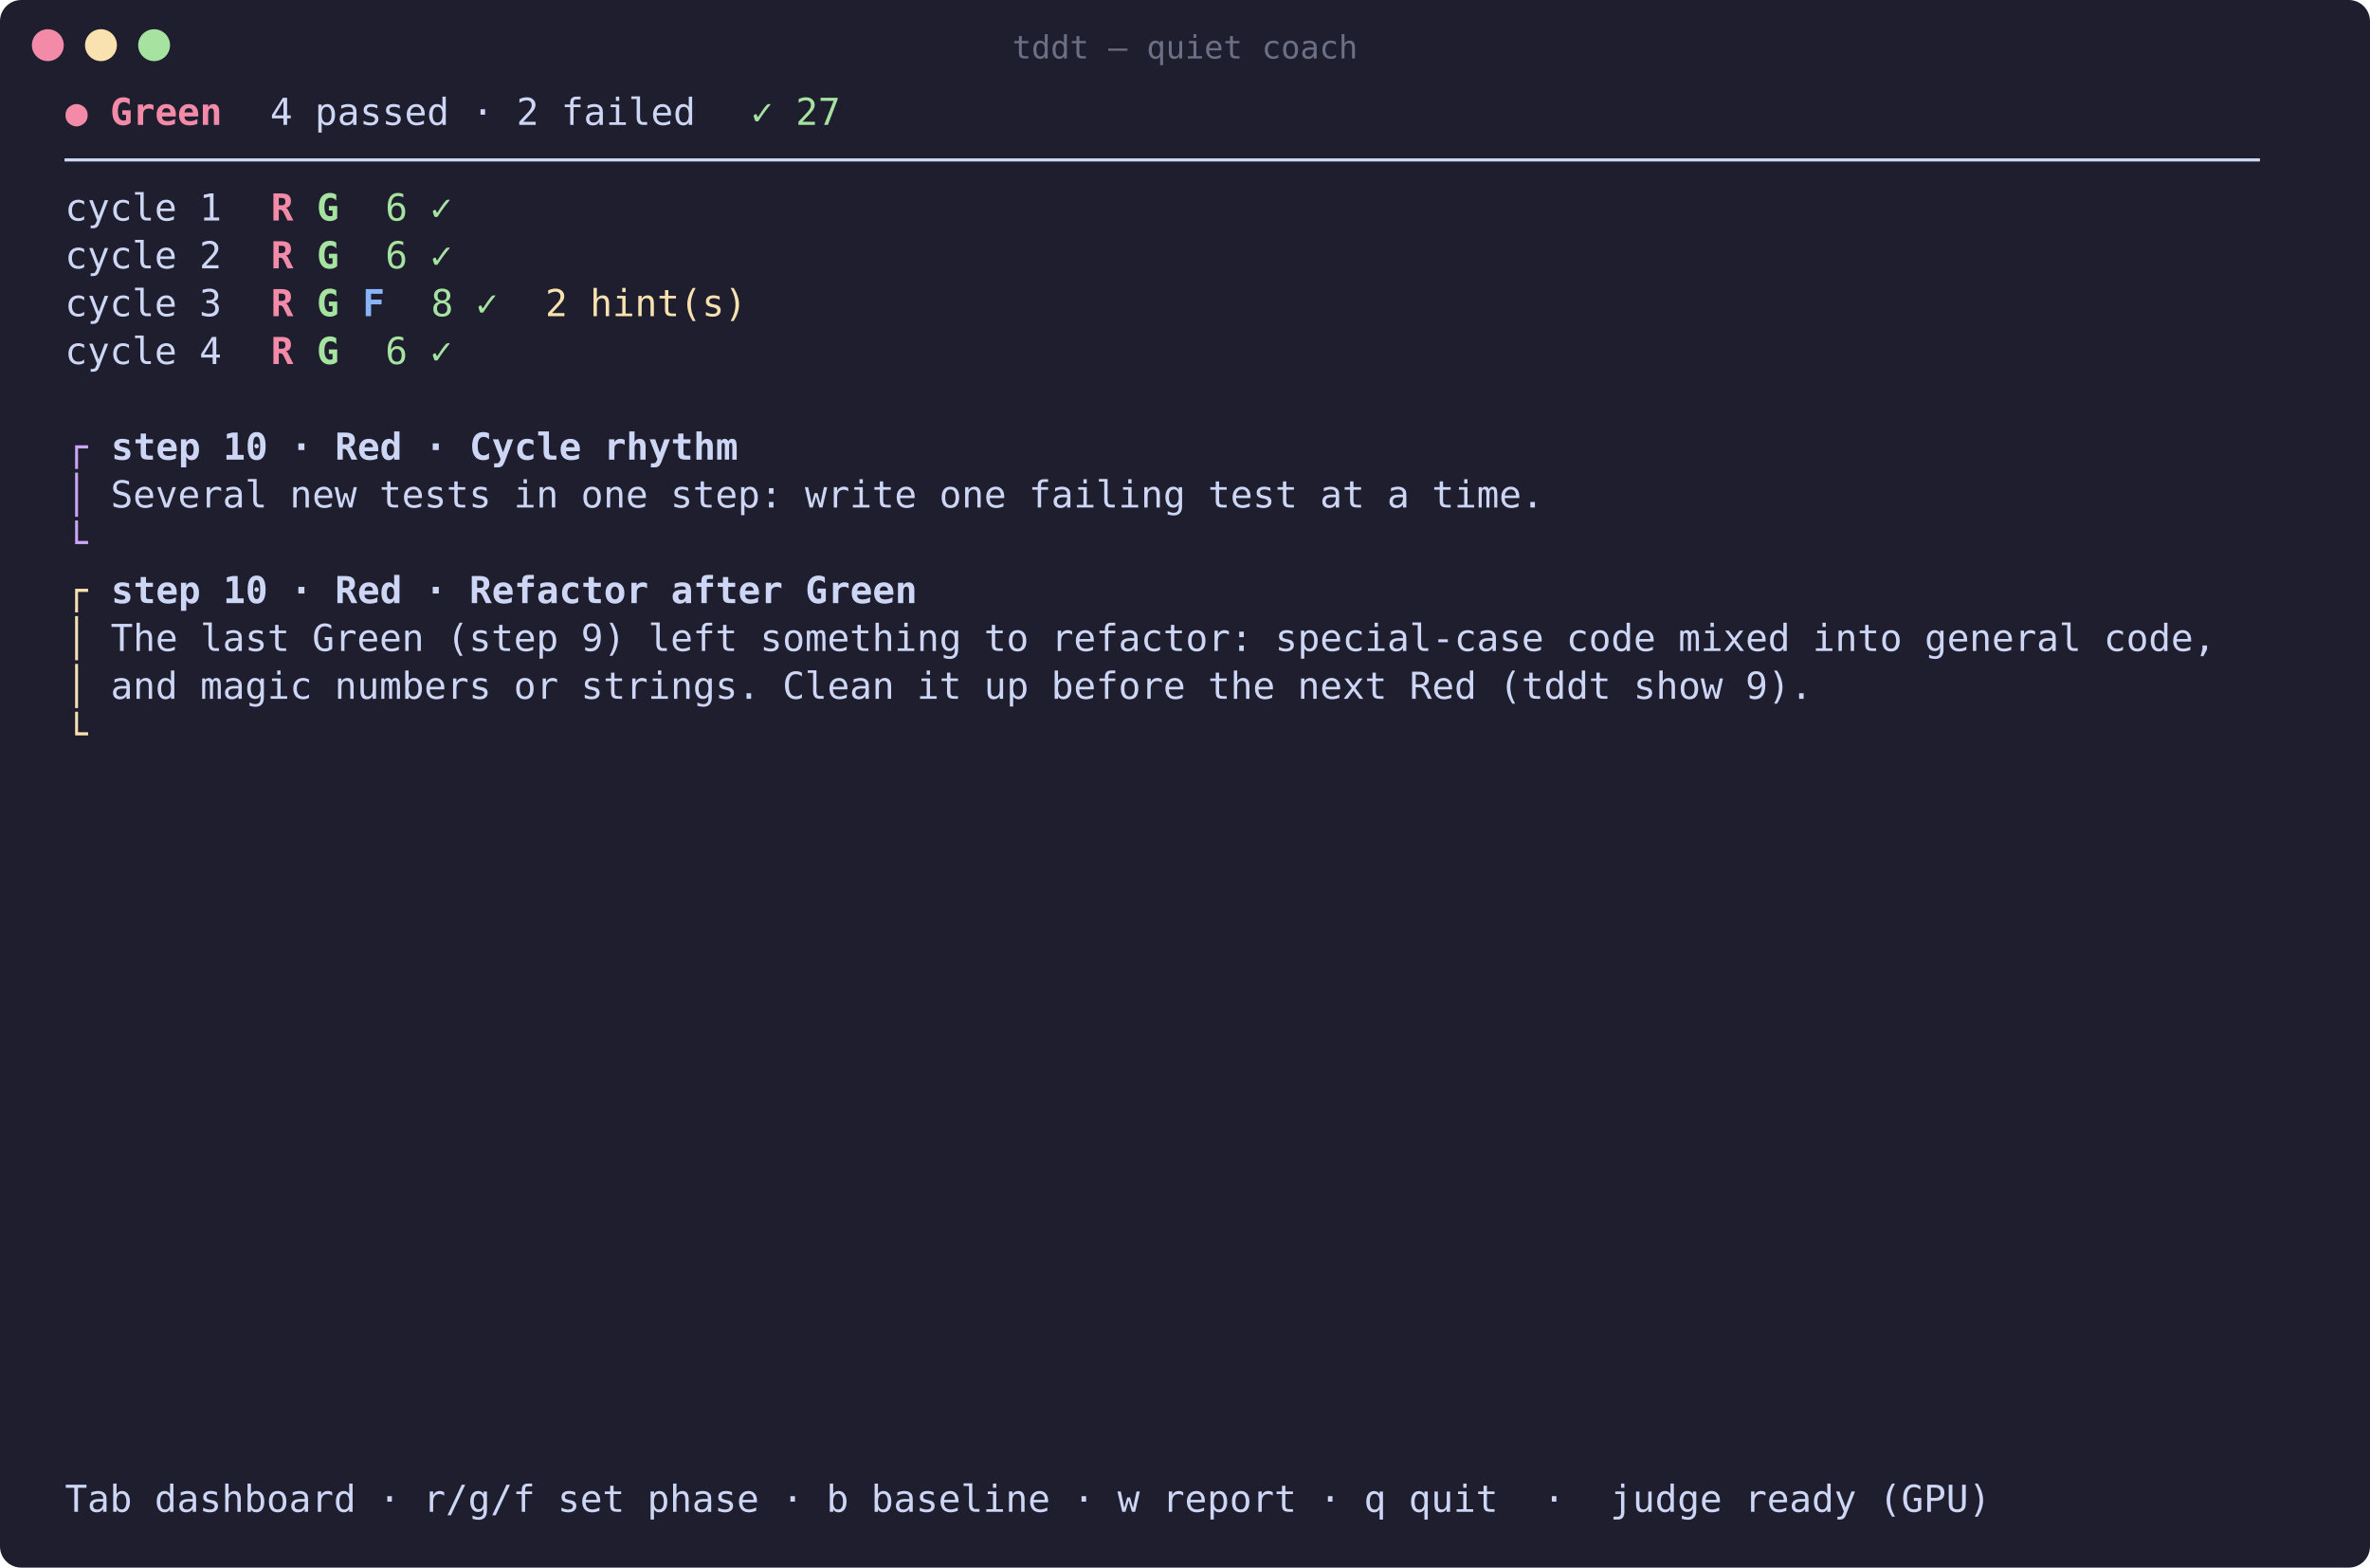
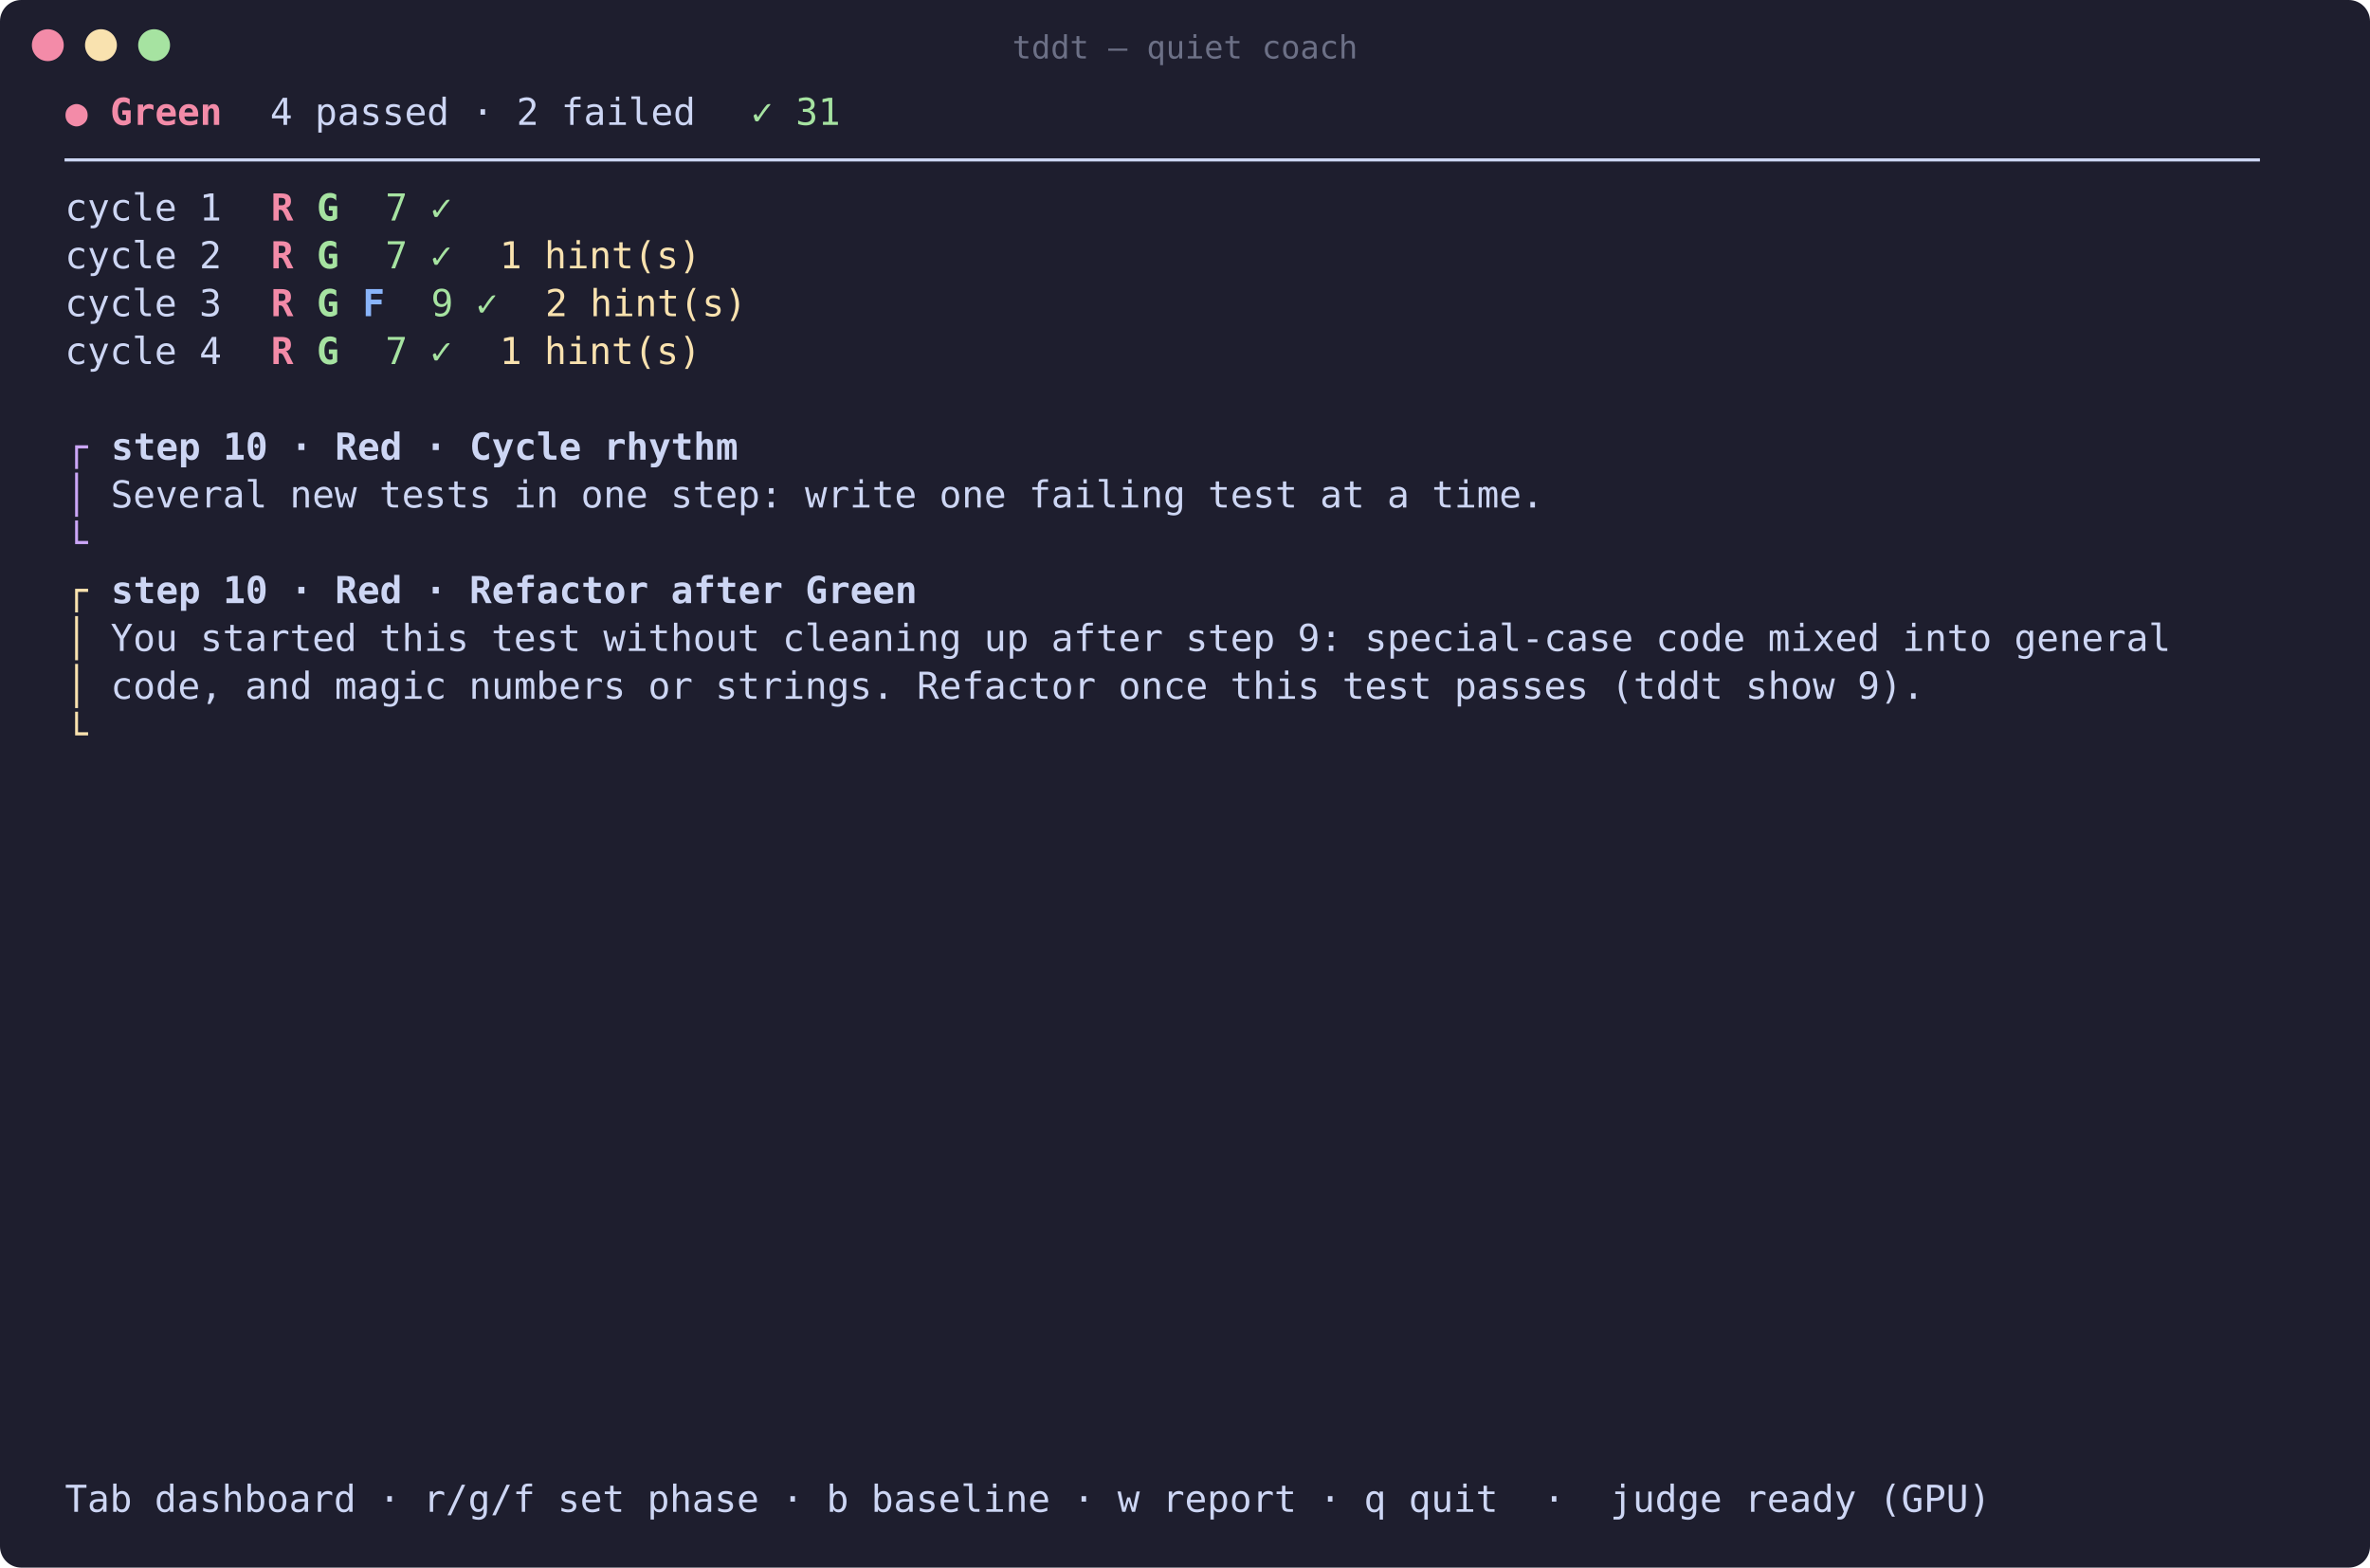
<svg xmlns="http://www.w3.org/2000/svg" width="892" height="590" viewBox="0 0 892 590" font-family="ui-monospace,SFMono-Regular,Menlo,Consolas,monospace" font-size="14">
  <rect width="892" height="590" rx="8" fill="#1e1e2e" />
  <circle cx="18" cy="17" r="6" fill="#f38ba8" />
  <circle cx="38" cy="17" r="6" fill="#f9e2af" />
  <circle cx="58" cy="17" r="6" fill="#a6e3a1" />
  <text x="446.0" y="22" fill="#6c7086" text-anchor="middle" font-size="12">tddt — quiet coach</text>
  <text x="24.6 33.2 41.8 50.4 59.0 67.6 76.2" y="47.0" fill="#f38ba8" font-weight="bold" xml:space="preserve">● Green</text>
  <text x="84.8 93.4 102.0 110.6 119.2 127.8 136.4 145.0 153.6 162.2 170.8 179.4 188.0 196.6 205.2 213.8 222.4 231.0 239.6 248.2 256.8" y="47.0" fill="#cdd6f4" xml:space="preserve">  4 passed · 2 failed</text>
-   <text x="282.6 291.2 299.8 308.4" y="47.0" fill="#a6e3a1" xml:space="preserve">✓ 27</text>
+   <text x="282.6 291.2 299.8 308.4" y="47.0" fill="#a6e3a1" xml:space="preserve">✓ 31</text>
  <text x="16.0 24.6 33.2 41.8 50.4 59.0 67.6 76.2 84.8 93.4 102.0 110.6 119.2 127.8 136.4 145.0 153.6 162.2 170.8 179.4 188.0 196.6 205.2 213.8 222.4 231.0 239.6 248.2 256.8 265.4 274.0 282.6 291.2 299.8 308.4 317.0 325.6 334.2 342.8 351.4 360.0 368.6 377.2 385.8 394.4 403.0 411.6 420.2 428.8 437.4 446.0 454.6 463.2 471.8 480.4 489.0 497.6 506.2 514.8 523.4 532.0 540.6 549.2 557.8 566.4 575.0 583.6 592.2 600.8 609.4 618.0 626.6 635.2 643.8 652.4 661.0 669.6 678.2 686.8 695.4 704.0 712.6 721.2 729.8 738.4 747.0 755.6 764.2 772.8 781.4 790.0 798.6 807.2 815.8 824.4 833.0 841.6 850.2 858.8" y="65.0" fill="#cdd6f4" xml:space="preserve"> ──────────────────────────────────────────────────────────────────────────────────────────────────</text>
  <text x="16.0 24.6 33.2 41.8 50.4 59.0 67.6 76.2" y="83.0" fill="#cdd6f4" xml:space="preserve"> cycle 1</text>
  <text x="102.0" y="83.0" fill="#f38ba8" font-weight="bold" xml:space="preserve">R</text>
  <text x="119.2" y="83.0" fill="#a6e3a1" font-weight="bold" xml:space="preserve">G</text>
-   <text x="145.0 153.6 162.2" y="83.0" fill="#a6e3a1" xml:space="preserve">6 ✓</text>
+   <text x="145.0 153.6 162.2" y="83.0" fill="#a6e3a1" xml:space="preserve">7 ✓</text>
  <text x="16.0 24.6 33.2 41.8 50.4 59.0 67.6 76.2" y="101.0" fill="#cdd6f4" xml:space="preserve"> cycle 2</text>
  <text x="102.0" y="101.0" fill="#f38ba8" font-weight="bold" xml:space="preserve">R</text>
  <text x="119.2" y="101.0" fill="#a6e3a1" font-weight="bold" xml:space="preserve">G</text>
-   <text x="145.0 153.6 162.2" y="101.0" fill="#a6e3a1" xml:space="preserve">6 ✓</text>
+   <text x="145.0 153.6 162.2" y="101.0" fill="#a6e3a1" xml:space="preserve">7 ✓</text>
+   <text x="188.0 196.6 205.2 213.8 222.4 231.0 239.6 248.2 256.8" y="101.0" fill="#f9e2af" xml:space="preserve">1 hint(s)</text>
  <text x="16.0 24.6 33.2 41.8 50.4 59.0 67.6 76.2" y="119.0" fill="#cdd6f4" xml:space="preserve"> cycle 3</text>
  <text x="102.0" y="119.0" fill="#f38ba8" font-weight="bold" xml:space="preserve">R</text>
  <text x="119.2" y="119.0" fill="#a6e3a1" font-weight="bold" xml:space="preserve">G</text>
  <text x="136.4" y="119.0" fill="#89b4fa" font-weight="bold" xml:space="preserve">F</text>
-   <text x="162.2 170.8 179.4" y="119.0" fill="#a6e3a1" xml:space="preserve">8 ✓</text>
+   <text x="162.2 170.8 179.4" y="119.0" fill="#a6e3a1" xml:space="preserve">9 ✓</text>
  <text x="205.2 213.8 222.4 231.0 239.6 248.2 256.8 265.4 274.0" y="119.0" fill="#f9e2af" xml:space="preserve">2 hint(s)</text>
  <text x="16.0 24.6 33.2 41.8 50.4 59.0 67.6 76.2" y="137.0" fill="#cdd6f4" xml:space="preserve"> cycle 4</text>
  <text x="102.0" y="137.0" fill="#f38ba8" font-weight="bold" xml:space="preserve">R</text>
  <text x="119.2" y="137.0" fill="#a6e3a1" font-weight="bold" xml:space="preserve">G</text>
-   <text x="145.0 153.6 162.2" y="137.0" fill="#a6e3a1" xml:space="preserve">6 ✓</text>
+   <text x="145.0 153.6 162.2" y="137.0" fill="#a6e3a1" xml:space="preserve">7 ✓</text>
+   <text x="188.0 196.6 205.2 213.8 222.4 231.0 239.6 248.2 256.8" y="137.0" fill="#f9e2af" xml:space="preserve">1 hint(s)</text>
  <text x="24.6" y="173.0" fill="#cba6f7" xml:space="preserve">┌</text>
  <text x="41.8 50.4 59.0 67.6 76.2 84.8 93.4 102.0 110.6 119.2 127.8 136.4 145.0 153.6 162.2 170.8 179.4 188.0 196.6 205.2 213.8 222.4 231.0 239.6 248.2 256.8 265.4 274.0" y="173.0" fill="#cdd6f4" font-weight="bold" xml:space="preserve">step 10 · Red · Cycle rhythm</text>
  <text x="24.6" y="191.0" fill="#cba6f7" xml:space="preserve">│</text>
  <text x="33.2 41.8 50.4 59.0 67.6 76.2 84.8 93.4 102.0 110.6 119.2 127.8 136.4 145.0 153.6 162.2 170.8 179.4 188.0 196.6 205.2 213.8 222.4 231.0 239.6 248.2 256.8 265.4 274.0 282.6 291.2 299.8 308.4 317.0 325.6 334.2 342.8 351.4 360.0 368.6 377.2 385.8 394.4 403.0 411.6 420.2 428.8 437.4 446.0 454.6 463.2 471.8 480.4 489.0 497.6 506.2 514.8 523.4 532.0 540.6 549.2 557.8 566.4 575.0 583.6" y="191.0" fill="#cdd6f4" xml:space="preserve"> Several new tests in one step: write one failing test at a time.</text>
  <text x="24.6" y="209.0" fill="#cba6f7" xml:space="preserve">└</text>
  <text x="24.6" y="227.0" fill="#f9e2af" xml:space="preserve">┌</text>
  <text x="41.8 50.4 59.0 67.6 76.2 84.8 93.4 102.0 110.6 119.2 127.8 136.4 145.0 153.6 162.2 170.8 179.4 188.0 196.6 205.2 213.8 222.4 231.0 239.6 248.2 256.8 265.4 274.0 282.6 291.2 299.8 308.4 317.0 325.6 334.2 342.8" y="227.0" fill="#cdd6f4" font-weight="bold" xml:space="preserve">step 10 · Red · Refactor after Green</text>
  <text x="24.6" y="245.0" fill="#f9e2af" xml:space="preserve">│</text>
-   <text x="33.2 41.8 50.4 59.0 67.6 76.2 84.8 93.4 102.0 110.6 119.2 127.8 136.4 145.0 153.6 162.2 170.8 179.4 188.0 196.6 205.2 213.8 222.4 231.0 239.6 248.2 256.8 265.4 274.0 282.6 291.2 299.8 308.4 317.0 325.6 334.2 342.8 351.4 360.0 368.6 377.2 385.8 394.4 403.0 411.6 420.2 428.8 437.4 446.0 454.6 463.2 471.8 480.4 489.0 497.6 506.2 514.8 523.4 532.0 540.6 549.2 557.8 566.4 575.0 583.6 592.2 600.8 609.4 618.0 626.6 635.2 643.8 652.4 661.0 669.6 678.2 686.8 695.4 704.0 712.6 721.2 729.8 738.4 747.0 755.6 764.2 772.8 781.4 790.0 798.6 807.2 815.8 824.4 833.0 841.6" y="245.0" fill="#cdd6f4" xml:space="preserve"> The last Green (step 9) left something to refactor: special-case code mixed into general code,</text>
+   <text x="33.2 41.8 50.4 59.0 67.6 76.2 84.8 93.4 102.0 110.6 119.2 127.8 136.4 145.0 153.6 162.2 170.8 179.4 188.0 196.6 205.2 213.8 222.4 231.0 239.6 248.2 256.8 265.4 274.0 282.6 291.2 299.8 308.4 317.0 325.6 334.2 342.8 351.4 360.0 368.6 377.2 385.8 394.4 403.0 411.6 420.2 428.8 437.4 446.0 454.6 463.2 471.8 480.4 489.0 497.6 506.2 514.8 523.4 532.0 540.6 549.2 557.8 566.4 575.0 583.6 592.2 600.8 609.4 618.0 626.6 635.2 643.8 652.4 661.0 669.6 678.2 686.8 695.4 704.0 712.6 721.2 729.8 738.4 747.0 755.6 764.2 772.8 781.4 790.0 798.6 807.2 815.8 824.4" y="245.0" fill="#cdd6f4" xml:space="preserve"> You started this test without cleaning up after step 9: special-case code mixed into general</text>
  <text x="24.6" y="263.0" fill="#f9e2af" xml:space="preserve">│</text>
-   <text x="33.2 41.8 50.4 59.0 67.6 76.2 84.8 93.4 102.0 110.6 119.2 127.8 136.4 145.0 153.6 162.2 170.8 179.4 188.0 196.6 205.2 213.8 222.4 231.0 239.6 248.2 256.8 265.4 274.0 282.6 291.2 299.8 308.4 317.0 325.6 334.2 342.8 351.4 360.0 368.6 377.2 385.8 394.4 403.0 411.6 420.2 428.8 437.4 446.0 454.6 463.2 471.8 480.4 489.0 497.6 506.2 514.8 523.4 532.0 540.6 549.2 557.8 566.4 575.0 583.6 592.2 600.8 609.4 618.0 626.6 635.2 643.8 652.4 661.0 669.6 678.2 686.8" y="263.0" fill="#cdd6f4" xml:space="preserve"> and magic numbers or strings. Clean it up before the next Red (tddt show 9).</text>
+   <text x="33.2 41.8 50.4 59.0 67.6 76.2 84.8 93.4 102.0 110.6 119.2 127.8 136.4 145.0 153.6 162.2 170.8 179.4 188.0 196.6 205.2 213.8 222.4 231.0 239.6 248.2 256.8 265.4 274.0 282.6 291.2 299.8 308.4 317.0 325.6 334.2 342.8 351.4 360.0 368.6 377.2 385.8 394.4 403.0 411.6 420.2 428.8 437.4 446.0 454.6 463.2 471.8 480.4 489.0 497.6 506.2 514.8 523.4 532.0 540.6 549.2 557.8 566.4 575.0 583.6 592.2 600.8 609.4 618.0 626.6 635.2 643.8 652.4 661.0 669.6 678.2 686.8 695.4 704.0 712.6 721.2 729.8" y="263.0" fill="#cdd6f4" xml:space="preserve"> code, and magic numbers or strings. Refactor once this test passes (tddt show 9).</text>
  <text x="24.6" y="281.0" fill="#f9e2af" xml:space="preserve">└</text>
  <text x="16.0 24.6 33.2 41.8 50.4 59.0 67.6 76.2 84.8 93.4 102.0 110.6 119.2 127.8 136.4 145.0 153.6 162.2 170.8 179.4 188.0 196.6 205.2 213.8 222.4 231.0 239.6 248.2 256.8 265.4 274.0 282.6 291.2 299.8 308.4 317.0 325.6 334.2 342.8 351.4 360.0 368.6 377.2 385.8 394.4 403.0 411.6 420.2 428.8 437.4 446.0 454.6 463.2 471.8 480.4 489.0 497.6 506.2 514.8 523.4 532.0 540.6 549.2 557.8 566.4 575.0 583.6 592.2 600.8 609.4 618.0 626.6 635.2 643.8 652.4 661.0 669.6 678.2 686.8 695.4 704.0 712.6 721.2 729.8 738.4 747.0 755.6" y="569.0" fill="#cdd6f4" xml:space="preserve"> Tab dashboard · r/g/f set phase · b baseline · w report · q quit  ·  judge ready (GPU)</text>
</svg>
